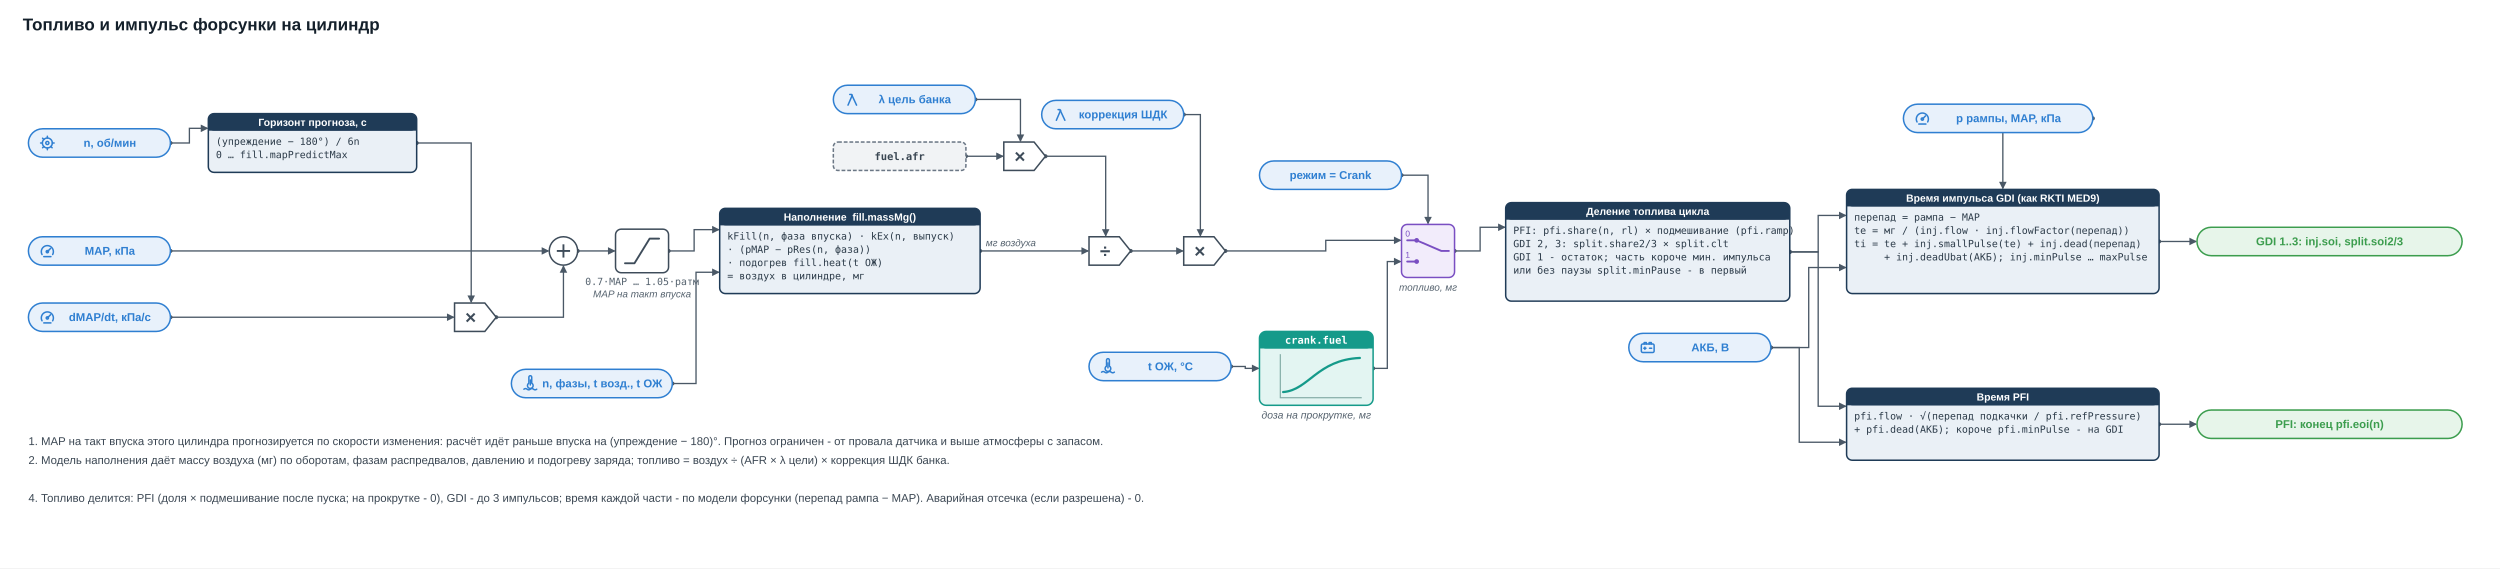
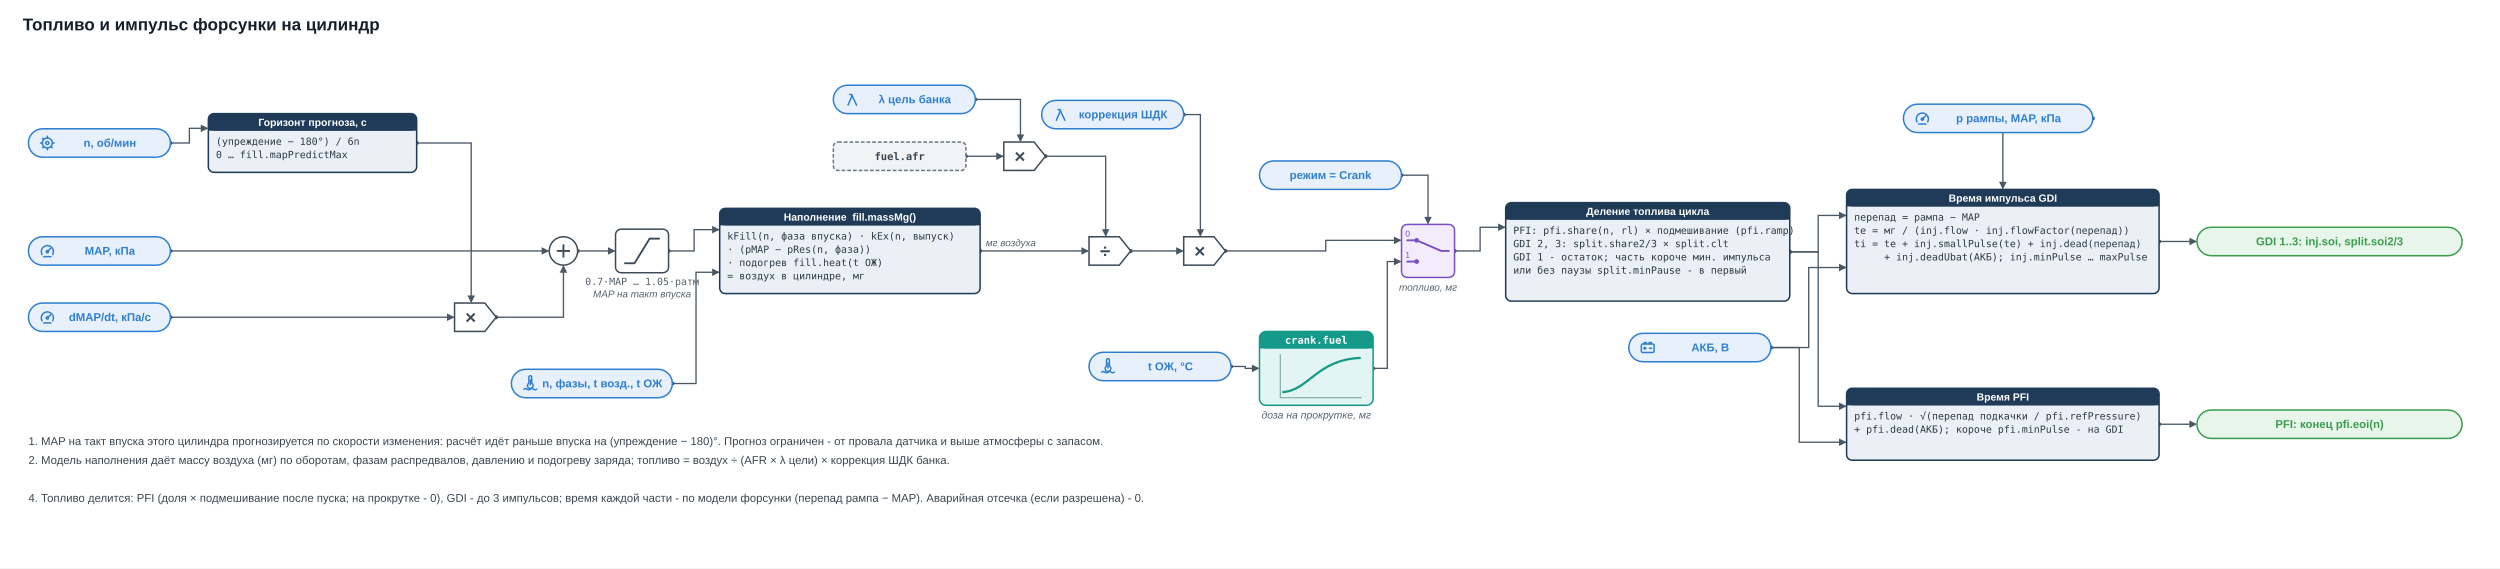
<svg xmlns="http://www.w3.org/2000/svg" viewBox="0 0 2640 600" width="2640" height="600">
  <rect width="2640" height="600" fill="#FFFFFF" />
  <text x="24.0" y="32.0" font-family="Segoe UI, Arial, sans-serif" font-size="18" text-anchor="start" fill="#14202B" font-weight="700" xml:space="preserve">Топливо и импульс форсунки на цилиндр</text>
  <path d="M180 151.0 H200.0 V135.5 H219" fill="none" stroke="#4A5866" stroke-width="1.4" />
  <path d="M0 0 L-8 -4 L-8 4 Z" fill="#4A5866" transform="translate(220,135.5) rotate(0)" />
  <circle cx="180" cy="151.0" r="2.2" fill="#4A5866" />
  <path d="M180 335.0 H330.0 V335.0 H479" fill="none" stroke="#4A5866" stroke-width="1.4" />
  <path d="M0 0 L-8 -4 L-8 4 Z" fill="#4A5866" transform="translate(480,335.0) rotate(0)" />
  <circle cx="180" cy="335.0" r="2.2" fill="#4A5866" />
  <path d="M440 151.0 H497.6 V319" fill="none" stroke="#4A5866" stroke-width="1.4" />
  <path d="M0 0 L-8 -4 L-8 4 Z" fill="#4A5866" transform="translate(497.6,320) rotate(90)" />
  <circle cx="440" cy="151.0" r="2.2" fill="#4A5866" />
  <path d="M180 265.0 H380.0 V265.0 H579" fill="none" stroke="#4A5866" stroke-width="1.4" />
  <path d="M0 0 L-8 -4 L-8 4 Z" fill="#4A5866" transform="translate(580,265.0) rotate(0)" />
  <circle cx="180" cy="265.0" r="2.2" fill="#4A5866" />
  <path d="M524 335.0 H595.0 V281" fill="none" stroke="#4A5866" stroke-width="1.4" />
  <path d="M0 0 L-8 -4 L-8 4 Z" fill="#4A5866" transform="translate(595.0,280) rotate(-90)" />
  <circle cx="524" cy="335.0" r="2.2" fill="#4A5866" />
  <path d="M610 265.0 H630.0 V265.0 H649" fill="none" stroke="#4A5866" stroke-width="1.4" />
  <path d="M0 0 L-8 -4 L-8 4 Z" fill="#4A5866" transform="translate(650,265.0) rotate(0)" />
  <circle cx="610" cy="265.0" r="2.2" fill="#4A5866" />
  <path d="M706 265.0 H733.0 V242.5 H759" fill="none" stroke="#4A5866" stroke-width="1.4" />
  <path d="M0 0 L-8 -4 L-8 4 Z" fill="#4A5866" transform="translate(760,242.5) rotate(0)" />
  <circle cx="706" cy="265.0" r="2.2" fill="#4A5866" />
  <path d="M710 405.0 H735.0 V287.5 H759" fill="none" stroke="#4A5866" stroke-width="1.4" />
  <path d="M0 0 L-8 -4 L-8 4 Z" fill="#4A5866" transform="translate(760,287.5) rotate(0)" />
  <circle cx="710" cy="405.0" r="2.2" fill="#4A5866" />
  <path d="M1020 165.0 H1040.0 V165.0 H1059" fill="none" stroke="#4A5866" stroke-width="1.4" />
  <path d="M0 0 L-8 -4 L-8 4 Z" fill="#4A5866" transform="translate(1060,165.0) rotate(0)" />
  <circle cx="1020" cy="165.0" r="2.2" fill="#4A5866" />
  <path d="M1030 105.0 H1077.6 V149" fill="none" stroke="#4A5866" stroke-width="1.4" />
  <path d="M0 0 L-8 -4 L-8 4 Z" fill="#4A5866" transform="translate(1077.6,150) rotate(90)" />
  <circle cx="1030" cy="105.0" r="2.2" fill="#4A5866" />
  <path d="M1035 265.0 H1092.5 V265.0 H1149" fill="none" stroke="#4A5866" stroke-width="1.4" />
  <path d="M0 0 L-8 -4 L-8 4 Z" fill="#4A5866" transform="translate(1150,265.0) rotate(0)" />
  <circle cx="1035" cy="265.0" r="2.2" fill="#4A5866" />
  <text x="1041.0" y="260.0" font-family="Segoe UI, Arial, sans-serif" font-size="10.5" text-anchor="start" fill="#55626E" font-weight="normal" font-style="italic" xml:space="preserve">мг воздуха</text>
  <path d="M1104 165.0 H1167.6 V249" fill="none" stroke="#4A5866" stroke-width="1.4" />
  <path d="M0 0 L-8 -4 L-8 4 Z" fill="#4A5866" transform="translate(1167.6,250) rotate(90)" />
  <circle cx="1104" cy="165.0" r="2.2" fill="#4A5866" />
  <path d="M1194 265.0 H1222.0 V265.0 H1249" fill="none" stroke="#4A5866" stroke-width="1.4" />
  <path d="M0 0 L-8 -4 L-8 4 Z" fill="#4A5866" transform="translate(1250,265.0) rotate(0)" />
  <circle cx="1194" cy="265.0" r="2.2" fill="#4A5866" />
  <path d="M1250 121.0 H1267.6 V249" fill="none" stroke="#4A5866" stroke-width="1.4" />
  <path d="M0 0 L-8 -4 L-8 4 Z" fill="#4A5866" transform="translate(1267.6,250) rotate(90)" />
  <circle cx="1250" cy="121.0" r="2.2" fill="#4A5866" />
  <path d="M1294 265.0 H1400 V253.8 H1479" fill="none" stroke="#4A5866" stroke-width="1.4" />
  <path d="M0 0 L-8 -4 L-8 4 Z" fill="#4A5866" transform="translate(1480,253.8) rotate(0)" />
  <circle cx="1294" cy="265.0" r="2.2" fill="#4A5866" />
  <path d="M1300 387.0 H1315.0 V389.0 H1329" fill="none" stroke="#4A5866" stroke-width="1.4" />
  <path d="M0 0 L-8 -4 L-8 4 Z" fill="#4A5866" transform="translate(1330,389.0) rotate(0)" />
  <circle cx="1300" cy="387.0" r="2.2" fill="#4A5866" />
  <path d="M1450 389.0 H1465.0 V276.2 H1479" fill="none" stroke="#4A5866" stroke-width="1.4" />
  <path d="M0 0 L-8 -4 L-8 4 Z" fill="#4A5866" transform="translate(1480,276.2) rotate(0)" />
  <circle cx="1450" cy="389.0" r="2.2" fill="#4A5866" />
  <path d="M1480 185.0 H1508.0 V236" fill="none" stroke="#4A5866" stroke-width="1.4" />
  <path d="M0 0 L-8 -4 L-8 4 Z" fill="#4A5866" transform="translate(1508.0,237) rotate(90)" />
  <circle cx="1480" cy="185.0" r="2.2" fill="#4A5866" />
  <path d="M1536 265.0 H1563.0 V240.0 H1589" fill="none" stroke="#4A5866" stroke-width="1.4" />
  <path d="M0 0 L-8 -4 L-8 4 Z" fill="#4A5866" transform="translate(1590,240.0) rotate(0)" />
  <circle cx="1536" cy="265.0" r="2.2" fill="#4A5866" />
  <path d="M1890 266.0 H1920.0 V227.5 H1949" fill="none" stroke="#4A5866" stroke-width="1.4" />
  <path d="M0 0 L-8 -4 L-8 4 Z" fill="#4A5866" transform="translate(1950,227.5) rotate(0)" />
  <circle cx="1890" cy="266.0" r="2.2" fill="#4A5866" />
  <path d="M2210 125.0 H2115.0 V199" fill="none" stroke="#4A5866" stroke-width="1.4" />
  <path d="M0 0 L-8 -4 L-8 4 Z" fill="#4A5866" transform="translate(2115.0,200) rotate(90)" />
  <circle cx="2210" cy="125.0" r="2.2" fill="#4A5866" />
  <path d="M1870 367.0 H1910.0 V282.5 H1949" fill="none" stroke="#4A5866" stroke-width="1.4" />
  <path d="M0 0 L-8 -4 L-8 4 Z" fill="#4A5866" transform="translate(1950,282.5) rotate(0)" />
  <circle cx="1870" cy="367.0" r="2.2" fill="#4A5866" />
  <path d="M2280 255.0 H2300.0 V255.0 H2319" fill="none" stroke="#4A5866" stroke-width="1.4" />
  <path d="M0 0 L-8 -4 L-8 4 Z" fill="#4A5866" transform="translate(2320,255.0) rotate(0)" />
  <circle cx="2280" cy="255.0" r="2.2" fill="#4A5866" />
  <path d="M1890 266.0 H1920 V429.0 H1949" fill="none" stroke="#4A5866" stroke-width="1.4" />
  <path d="M0 0 L-8 -4 L-8 4 Z" fill="#4A5866" transform="translate(1950,429.0) rotate(0)" />
  <circle cx="1890" cy="266.0" r="2.2" fill="#4A5866" />
  <path d="M1870 367.0 H1900 V467.0 H1949" fill="none" stroke="#4A5866" stroke-width="1.4" />
  <path d="M0 0 L-8 -4 L-8 4 Z" fill="#4A5866" transform="translate(1950,467.0) rotate(0)" />
  <circle cx="1870" cy="367.0" r="2.2" fill="#4A5866" />
  <path d="M2280 448.0 H2300.0 V448.0 H2319" fill="none" stroke="#4A5866" stroke-width="1.4" />
  <path d="M0 0 L-8 -4 L-8 4 Z" fill="#4A5866" transform="translate(2320,448.0) rotate(0)" />
  <circle cx="2280" cy="448.0" r="2.2" fill="#4A5866" />
  <rect x="30" y="136" width="150" height="30" rx="15.0" fill="#E8F1FB" stroke="#2F7FD1" stroke-width="1.6" />
  <g transform="translate(41.0,142.0) scale(0.75)" fill="none" stroke="#2F7FD1" stroke-width="2.13" stroke-linecap="round" stroke-linejoin="round">
    <circle cx="12" cy="12" r="7" />
    <circle cx="12" cy="12" r="2.2" />
    <path d="M12 2.5v2.5M12 19v2.5M2.5 12H5M19 12h2.5M5.3 5.3l1.8 1.8M16.9 16.9l1.8 1.8M5.3 18.7l1.8-1.8" />
  </g>
  <text x="116.0" y="155.0" font-family="Segoe UI, Arial, sans-serif" font-size="12" text-anchor="middle" fill="#2F7FD1" font-weight="600" xml:space="preserve">n, об/мин</text>
  <rect x="220" y="120" width="220" height="62" rx="6" fill="#EAF0F6" stroke="#1F3B57" stroke-width="1.6" />
  <rect x="220" y="120" width="220" height="18" rx="6" fill="#1F3B57" />
  <rect x="220" y="131" width="220" height="7" fill="#1F3B57" />
  <text x="330.0" y="133.0" font-family="Segoe UI, Arial, sans-serif" font-size="11" text-anchor="middle" fill="#FFFFFF" font-weight="600" xml:space="preserve">Горизонт прогноза, с</text>
  <text x="228.0" y="153.0" font-family="Consolas, monospace" font-size="10.5" text-anchor="start" fill="#2B3A48" font-weight="normal" xml:space="preserve">(упреждение − 180°) / 6n</text>
  <text x="228.0" y="167.0" font-family="Consolas, monospace" font-size="10.5" text-anchor="start" fill="#2B3A48" font-weight="normal" xml:space="preserve">0 … fill.mapPredictMax</text>
  <rect x="30" y="250" width="150" height="30" rx="15.0" fill="#E8F1FB" stroke="#2F7FD1" stroke-width="1.6" />
  <g transform="translate(41.0,256.0) scale(0.75)" fill="none" stroke="#2F7FD1" stroke-width="2.13" stroke-linecap="round" stroke-linejoin="round">
    <path d="M4.5 17a8.5 8.5 0 1 1 15 0" />
    <path d="M12 13l4.5-4.5" />
    <circle cx="12" cy="13" r="1.6" />
    <path d="M7 20h10" />
  </g>
  <text x="116.0" y="269.0" font-family="Segoe UI, Arial, sans-serif" font-size="12" text-anchor="middle" fill="#2F7FD1" font-weight="600" xml:space="preserve">MAP, кПа</text>
  <rect x="30" y="320" width="150" height="30" rx="15.0" fill="#E8F1FB" stroke="#2F7FD1" stroke-width="1.6" />
  <g transform="translate(41.0,326.0) scale(0.75)" fill="none" stroke="#2F7FD1" stroke-width="2.13" stroke-linecap="round" stroke-linejoin="round">
    <path d="M4.5 17a8.5 8.5 0 1 1 15 0" />
    <path d="M12 13l4.5-4.5" />
    <circle cx="12" cy="13" r="1.6" />
    <path d="M7 20h10" />
  </g>
  <text x="116.0" y="339.0" font-family="Segoe UI, Arial, sans-serif" font-size="12" text-anchor="middle" fill="#2F7FD1" font-weight="600" xml:space="preserve">dMAP/dt, кПа/с</text>
  <path d="M480 320 H512 L524 335.0 L512 350 H480 Z" fill="#FFFFFF" stroke="#3E4C5A" stroke-width="1.6" />
  <text x="497.0" y="342.0" font-family="Segoe UI, Arial, sans-serif" font-size="20" text-anchor="middle" fill="#3E4C5A" font-weight="700" xml:space="preserve">×</text>
  <circle cx="595.0" cy="265.0" r="15.0" fill="#FFFFFF" stroke="#3E4C5A" stroke-width="1.6" />
  <path d="M588.0 265.0 H602.0 M595.0 258.0 V272.0" stroke="#3E4C5A" stroke-width="2" />
  <rect x="650" y="242" width="56" height="46" rx="6" fill="#FFFFFF" stroke="#3E4C5A" stroke-width="1.6" />
  <path d="M660 278 H670 L686 252 H696" fill="none" stroke="#3E4C5A" stroke-width="2" stroke-linecap="round" stroke-linejoin="round" />
  <text x="678.0" y="301.0" font-family="Consolas, monospace" font-size="10.5" text-anchor="middle" fill="#55626E" font-weight="normal" xml:space="preserve">0.7·MAP … 1.05·pатм</text>
  <text x="678.0" y="314.0" font-family="Segoe UI, Arial, sans-serif" font-size="10.5" text-anchor="middle" fill="#55626E" font-weight="normal" font-style="italic" xml:space="preserve">MAP на такт впуска</text>
  <rect x="540" y="390" width="170" height="30" rx="15.0" fill="#E8F1FB" stroke="#2F7FD1" stroke-width="1.6" />
  <g transform="translate(551.0,396.0) scale(0.75)" fill="none" stroke="#2F7FD1" stroke-width="2.13" stroke-linecap="round" stroke-linejoin="round">
    <path d="M10 3a2 2 0 0 1 4 0v8.5a4 4 0 1 1-4 0z" />
    <path d="M12 14V7" />
    <path d="M3 20c1.5-1.2 3-1.2 4.5 0s3 1.2 4.5 0 3-1.2 4.5 0 3 1.2 4.5 0" />
  </g>
  <text x="636.0" y="409.0" font-family="Segoe UI, Arial, sans-serif" font-size="12" text-anchor="middle" fill="#2F7FD1" font-weight="600" xml:space="preserve">n, фазы, t возд., t ОЖ</text>
  <rect x="760" y="220" width="275" height="90" rx="6" fill="#EAF0F6" stroke="#1F3B57" stroke-width="1.6" />
  <rect x="760" y="220" width="275" height="18" rx="6" fill="#1F3B57" />
  <rect x="760" y="231" width="275" height="7" fill="#1F3B57" />
  <text x="897.5" y="233.0" font-family="Segoe UI, Arial, sans-serif" font-size="11" text-anchor="middle" fill="#FFFFFF" font-weight="600" xml:space="preserve">Наполнение  fill.massMg()</text>
  <text x="768.0" y="253.0" font-family="Consolas, monospace" font-size="10.5" text-anchor="start" fill="#2B3A48" font-weight="normal" xml:space="preserve">kFill(n, фаза впуска) · kEx(n, выпуск)</text>
  <text x="768.0" y="267.0" font-family="Consolas, monospace" font-size="10.5" text-anchor="start" fill="#2B3A48" font-weight="normal" xml:space="preserve">· (pMAP − pRes(n, фаза))</text>
  <text x="768.0" y="281.0" font-family="Consolas, monospace" font-size="10.5" text-anchor="start" fill="#2B3A48" font-weight="normal" xml:space="preserve">· подогрев fill.heat(t ОЖ)</text>
  <text x="768.0" y="295.0" font-family="Consolas, monospace" font-size="10.5" text-anchor="start" fill="#2B3A48" font-weight="normal" xml:space="preserve">= воздух в цилиндре, мг</text>
  <rect x="880" y="150" width="140" height="30" rx="5" fill="#F1F3F5" stroke="#6B7785" stroke-width="1.6" stroke-dasharray="4 2" />
  <text x="950.0" y="169.0" font-family="Consolas, monospace" font-size="11" text-anchor="middle" fill="#3A4652" font-weight="600" xml:space="preserve">fuel.afr</text>
  <rect x="880" y="90" width="150" height="30" rx="15.0" fill="#E8F1FB" stroke="#2F7FD1" stroke-width="1.6" />
  <g transform="translate(891.0,96.0) scale(0.75)" fill="none" stroke="#2F7FD1" stroke-width="2.13" stroke-linecap="round" stroke-linejoin="round">
    <path d="M6 20L12 6" />
    <path d="M8.5 5H11l7 15" />
  </g>
  <text x="966.0" y="109.0" font-family="Segoe UI, Arial, sans-serif" font-size="12" text-anchor="middle" fill="#2F7FD1" font-weight="600" xml:space="preserve">λ цель банка</text>
  <path d="M1060 150 H1092 L1104 165.0 L1092 180 H1060 Z" fill="#FFFFFF" stroke="#3E4C5A" stroke-width="1.6" />
  <text x="1077.0" y="172.0" font-family="Segoe UI, Arial, sans-serif" font-size="20" text-anchor="middle" fill="#3E4C5A" font-weight="700" xml:space="preserve">×</text>
  <path d="M1150 250 H1182 L1194 265.0 L1182 280 H1150 Z" fill="#FFFFFF" stroke="#3E4C5A" stroke-width="1.6" />
  <text x="1167.0" y="272.0" font-family="Segoe UI, Arial, sans-serif" font-size="20" text-anchor="middle" fill="#3E4C5A" font-weight="700" xml:space="preserve">÷</text>
  <rect x="1100" y="106" width="150" height="30" rx="15.0" fill="#E8F1FB" stroke="#2F7FD1" stroke-width="1.6" />
  <g transform="translate(1111.0,112.0) scale(0.75)" fill="none" stroke="#2F7FD1" stroke-width="2.13" stroke-linecap="round" stroke-linejoin="round">
    <path d="M6 20L12 6" />
    <path d="M8.5 5H11l7 15" />
  </g>
  <text x="1186.0" y="125.0" font-family="Segoe UI, Arial, sans-serif" font-size="12" text-anchor="middle" fill="#2F7FD1" font-weight="600" xml:space="preserve">коррекция ШДК</text>
  <path d="M1250 250 H1282 L1294 265.0 L1282 280 H1250 Z" fill="#FFFFFF" stroke="#3E4C5A" stroke-width="1.6" />
  <text x="1267.0" y="272.0" font-family="Segoe UI, Arial, sans-serif" font-size="20" text-anchor="middle" fill="#3E4C5A" font-weight="700" xml:space="preserve">×</text>
  <rect x="1150" y="372" width="150" height="30" rx="15.0" fill="#E8F1FB" stroke="#2F7FD1" stroke-width="1.6" />
  <g transform="translate(1161.0,378.0) scale(0.75)" fill="none" stroke="#2F7FD1" stroke-width="2.13" stroke-linecap="round" stroke-linejoin="round">
    <path d="M10 3a2 2 0 0 1 4 0v8.5a4 4 0 1 1-4 0z" />
    <path d="M12 14V7" />
    <path d="M3 20c1.5-1.2 3-1.2 4.5 0s3 1.2 4.5 0 3-1.2 4.5 0 3 1.2 4.5 0" />
  </g>
  <text x="1236.0" y="391.0" font-family="Segoe UI, Arial, sans-serif" font-size="12" text-anchor="middle" fill="#2F7FD1" font-weight="600" xml:space="preserve">t ОЖ, °C</text>
  <rect x="1330" y="350" width="120" height="78" rx="7" fill="#E3F5F2" stroke="#159A8A" stroke-width="1.6" />
  <rect x="1330" y="350" width="120" height="18" rx="7" fill="#159A8A" />
  <rect x="1330" y="361" width="120" height="7" fill="#159A8A" />
  <text x="1390.0" y="363.0" font-family="Consolas, monospace" font-size="11" text-anchor="middle" fill="#FFFFFF" font-weight="600" xml:space="preserve">crank.fuel</text>
  <path d="M1352 374 V420 H1438" fill="none" stroke="#7FA9A3" stroke-width="1.2" />
  <path d="M1355 414 C1382.1 412 1390.7 380 1436 378" fill="none" stroke="#159A8A" stroke-width="2.4" stroke-linecap="round" />
  <text x="1390.0" y="442.0" font-family="Segoe UI, Arial, sans-serif" font-size="11" text-anchor="middle" fill="#55626E" font-weight="normal" font-style="italic" xml:space="preserve">доза на прокрутке, мг</text>
  <rect x="1330" y="170" width="150" height="30" rx="15.0" fill="#E8F1FB" stroke="#2F7FD1" stroke-width="1.6" />
  <text x="1405.0" y="189.0" font-family="Segoe UI, Arial, sans-serif" font-size="12" text-anchor="middle" fill="#2F7FD1" font-weight="600" xml:space="preserve">режим = Crank</text>
  <rect x="1480" y="237" width="56" height="56" rx="6" fill="#F2ECFB" stroke="#7A4FC2" stroke-width="1.6" />
  <path d="M1486 253.8 H1496 M1486 276.2 H1496 M1496 253.8 L1522 265.0 H1530" fill="none" stroke="#7A4FC2" stroke-width="2" stroke-linecap="round" stroke-linejoin="round" />
  <circle cx="1496" cy="253.8" r="2.5" fill="#7A4FC2" />
  <circle cx="1496" cy="276.2" r="2.5" fill="#7A4FC2" />
  <text x="1484.0" y="249.8" font-family="Segoe UI, Arial, sans-serif" font-size="9" text-anchor="start" fill="#7A4FC2" font-weight="normal" xml:space="preserve">0</text>
  <text x="1484.0" y="272.2" font-family="Segoe UI, Arial, sans-serif" font-size="9" text-anchor="start" fill="#7A4FC2" font-weight="normal" xml:space="preserve">1</text>
  <text x="1508.0" y="307.0" font-family="Segoe UI, Arial, sans-serif" font-size="10.5" text-anchor="middle" fill="#55626E" font-weight="normal" font-style="italic" xml:space="preserve">топливо, мг</text>
  <rect x="1590" y="214" width="300" height="104" rx="6" fill="#EAF0F6" stroke="#1F3B57" stroke-width="1.6" />
  <rect x="1590" y="214" width="300" height="18" rx="6" fill="#1F3B57" />
  <rect x="1590" y="225" width="300" height="7" fill="#1F3B57" />
  <text x="1740.0" y="227.0" font-family="Segoe UI, Arial, sans-serif" font-size="11" text-anchor="middle" fill="#FFFFFF" font-weight="600" xml:space="preserve">Деление топлива цикла</text>
  <text x="1598.0" y="247.0" font-family="Consolas, monospace" font-size="10.5" text-anchor="start" fill="#2B3A48" font-weight="normal" xml:space="preserve">PFI: pfi.share(n, rl) × подмешивание (pfi.ramp)</text>
  <text x="1598.0" y="261.0" font-family="Consolas, monospace" font-size="10.5" text-anchor="start" fill="#2B3A48" font-weight="normal" xml:space="preserve">GDI 2, 3: split.share2/3 × split.clt</text>
  <text x="1598.0" y="275.0" font-family="Consolas, monospace" font-size="10.5" text-anchor="start" fill="#2B3A48" font-weight="normal" xml:space="preserve">GDI 1 - остаток; часть короче мин. импульса</text>
  <text x="1598.0" y="289.0" font-family="Consolas, monospace" font-size="10.5" text-anchor="start" fill="#2B3A48" font-weight="normal" xml:space="preserve">или без паузы split.minPause - в первый</text>
  <rect x="2010" y="110" width="200" height="30" rx="15.0" fill="#E8F1FB" stroke="#2F7FD1" stroke-width="1.6" />
  <g transform="translate(2021.0,116.0) scale(0.75)" fill="none" stroke="#2F7FD1" stroke-width="2.13" stroke-linecap="round" stroke-linejoin="round">
    <path d="M4.5 17a8.5 8.5 0 1 1 15 0" />
    <path d="M12 13l4.5-4.5" />
    <circle cx="12" cy="13" r="1.6" />
    <path d="M7 20h10" />
  </g>
  <text x="2121.0" y="129.0" font-family="Segoe UI, Arial, sans-serif" font-size="12" text-anchor="middle" fill="#2F7FD1" font-weight="600" xml:space="preserve">p рампы, MAP, кПа</text>
  <rect x="1720" y="352" width="150" height="30" rx="15.0" fill="#E8F1FB" stroke="#2F7FD1" stroke-width="1.6" />
  <g transform="translate(1731.0,358.0) scale(0.75)" fill="none" stroke="#2F7FD1" stroke-width="2.13" stroke-linecap="round" stroke-linejoin="round">
    <rect x="3" y="7" width="18" height="12" rx="2" />
    <path d="M7 7V5h3v2M14 7V5h3v2" />
    <path d="M6.5 13h3M8 11.5v3M14.5 13h3" />
  </g>
  <text x="1806.0" y="371.0" font-family="Segoe UI, Arial, sans-serif" font-size="12" text-anchor="middle" fill="#2F7FD1" font-weight="600" xml:space="preserve">АКБ, В</text>
  <rect x="1950" y="200" width="330" height="110" rx="6" fill="#EAF0F6" stroke="#1F3B57" stroke-width="1.6" />
  <rect x="1950" y="200" width="330" height="18" rx="6" fill="#1F3B57" />
  <rect x="1950" y="211" width="330" height="7" fill="#1F3B57" />
-   <text x="2115.0" y="213.0" font-family="Segoe UI, Arial, sans-serif" font-size="11" text-anchor="middle" fill="#FFFFFF" font-weight="600" xml:space="preserve">Время импульса GDI (как RKTI MED9)</text>
+   <text x="2115.0" y="213.0" font-family="Segoe UI, Arial, sans-serif" font-size="11" text-anchor="middle" fill="#FFFFFF" font-weight="600" xml:space="preserve">Время импульса GDI</text>
  <text x="1958.0" y="233.0" font-family="Consolas, monospace" font-size="10.5" text-anchor="start" fill="#2B3A48" font-weight="normal" xml:space="preserve">перепад = рампа − MAP</text>
  <text x="1958.0" y="247.0" font-family="Consolas, monospace" font-size="10.5" text-anchor="start" fill="#2B3A48" font-weight="normal" xml:space="preserve">te = мг / (inj.flow · inj.flowFactor(перепад))</text>
  <text x="1958.0" y="261.0" font-family="Consolas, monospace" font-size="10.5" text-anchor="start" fill="#2B3A48" font-weight="normal" xml:space="preserve">ti = te + inj.smallPulse(te) + inj.dead(перепад)</text>
  <text x="1958.0" y="275.0" font-family="Consolas, monospace" font-size="10.5" text-anchor="start" fill="#2B3A48" font-weight="normal" xml:space="preserve">     + inj.deadUbat(АКБ); inj.minPulse … maxPulse</text>
  <rect x="2320" y="240" width="280" height="30" rx="15.0" fill="#E7F5EA" stroke="#3C9D4E" stroke-width="1.6" />
  <text x="2460.0" y="259.0" font-family="Segoe UI, Arial, sans-serif" font-size="12" text-anchor="middle" fill="#3C9D4E" font-weight="600" xml:space="preserve">GDI 1..3: inj.soi, split.soi2/3</text>
  <rect x="1950" y="410" width="330" height="76" rx="6" fill="#EAF0F6" stroke="#1F3B57" stroke-width="1.6" />
  <rect x="1950" y="410" width="330" height="18" rx="6" fill="#1F3B57" />
  <rect x="1950" y="421" width="330" height="7" fill="#1F3B57" />
  <text x="2115.0" y="423.0" font-family="Segoe UI, Arial, sans-serif" font-size="11" text-anchor="middle" fill="#FFFFFF" font-weight="600" xml:space="preserve">Время PFI</text>
  <text x="1958.0" y="443.0" font-family="Consolas, monospace" font-size="10.5" text-anchor="start" fill="#2B3A48" font-weight="normal" xml:space="preserve">pfi.flow · √(перепад подкачки / pfi.refPressure)</text>
  <text x="1958.0" y="457.0" font-family="Consolas, monospace" font-size="10.5" text-anchor="start" fill="#2B3A48" font-weight="normal" xml:space="preserve">+ pfi.dead(АКБ); короче pfi.minPulse - на GDI</text>
  <rect x="2320" y="433" width="280" height="30" rx="15.0" fill="#E7F5EA" stroke="#3C9D4E" stroke-width="1.6" />
  <text x="2460.0" y="452.0" font-family="Segoe UI, Arial, sans-serif" font-size="12" text-anchor="middle" fill="#3C9D4E" font-weight="600" xml:space="preserve">PFI: конец pfi.eoi(n)</text>
  <text x="30.0" y="470.0" font-family="Segoe UI, Arial, sans-serif" font-size="12" text-anchor="start" fill="#3A4652" font-weight="normal" xml:space="preserve">1. MAP на такт впуска этого цилиндра прогнозируется по скорости изменения: расчёт идёт раньше впуска на (упреждение − 180)°. Прогноз ограничен - от провала датчика и выше атмосферы с запасом.</text>
  <text x="30.0" y="490.0" font-family="Segoe UI, Arial, sans-serif" font-size="12" text-anchor="start" fill="#3A4652" font-weight="normal" xml:space="preserve">2. Модель наполнения даёт массу воздуха (мг) по оборотам, фазам распредвалов, давлению и подогреву заряда; топливо = воздух ÷ (AFR × λ цели) × коррекция ШДК банка.</text>
  <text x="30.0" y="530.0" font-family="Segoe UI, Arial, sans-serif" font-size="12" text-anchor="start" fill="#3A4652" font-weight="normal" xml:space="preserve">4. Топливо делится: PFI (доля × подмешивание после пуска; на прокрутке - 0), GDI - до 3 импульсов; время каждой части - по модели форсунки (перепад рампа − MAP). Аварийная отсечка (если разрешена) - 0.</text>
</svg>
